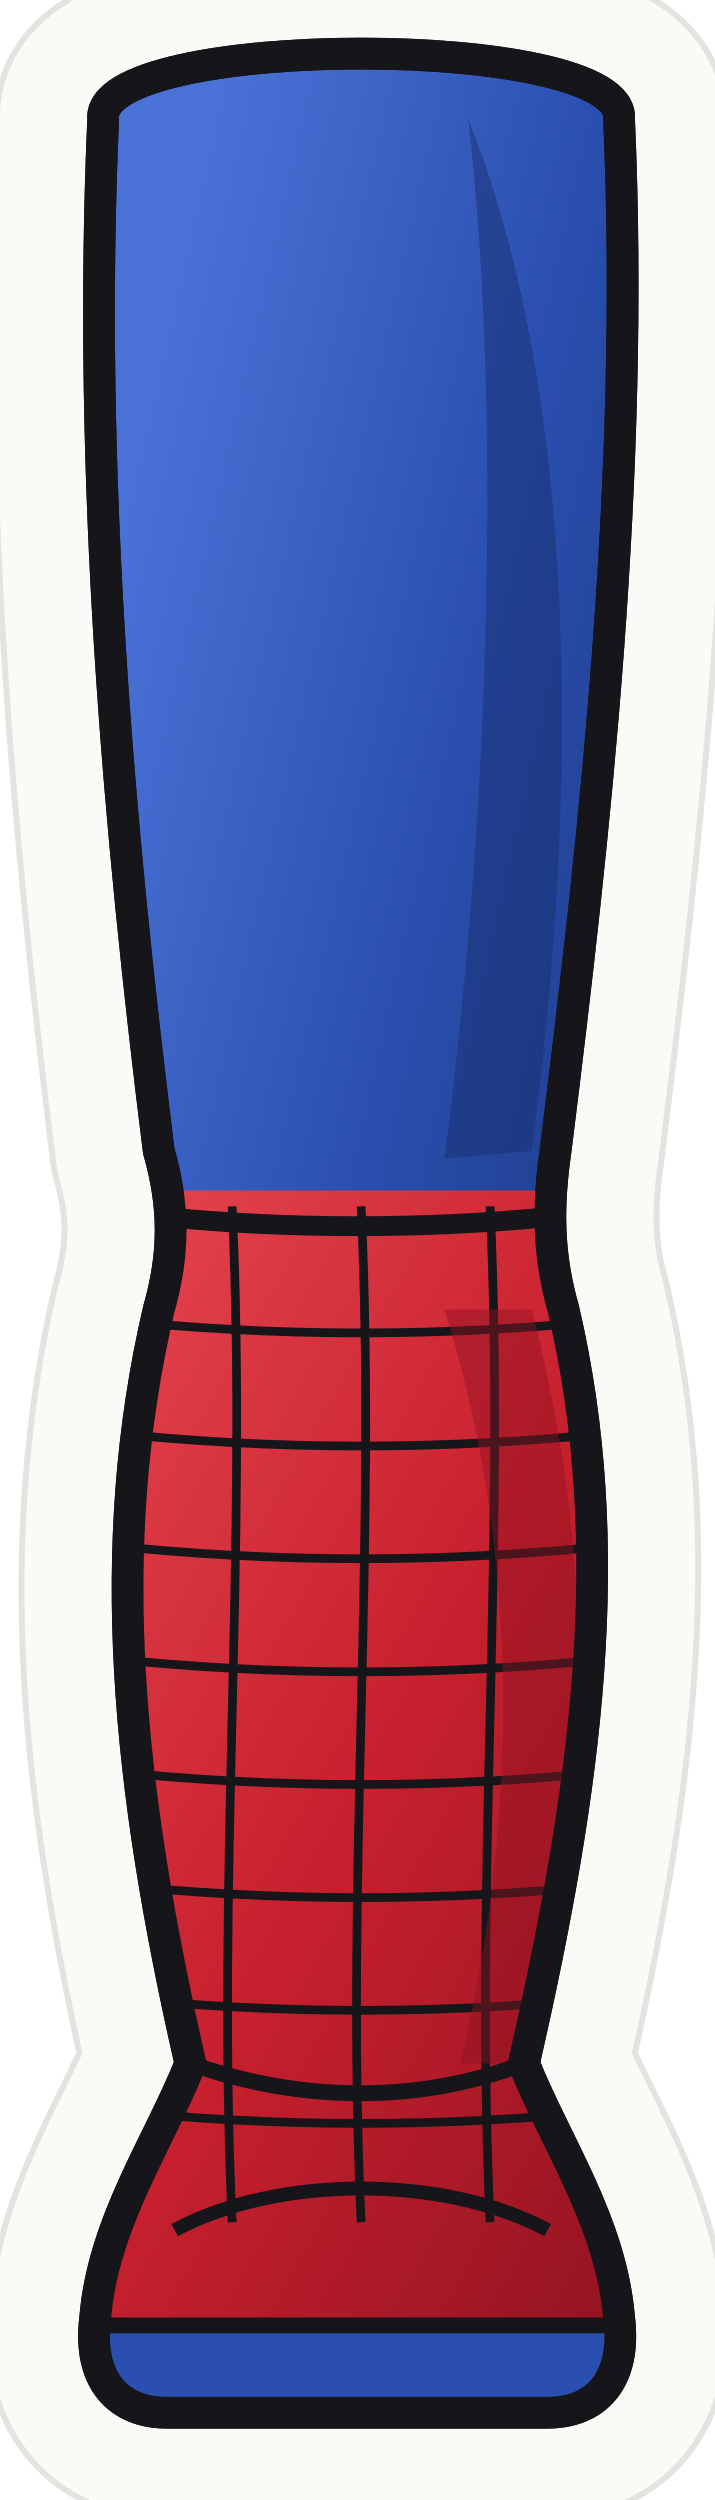
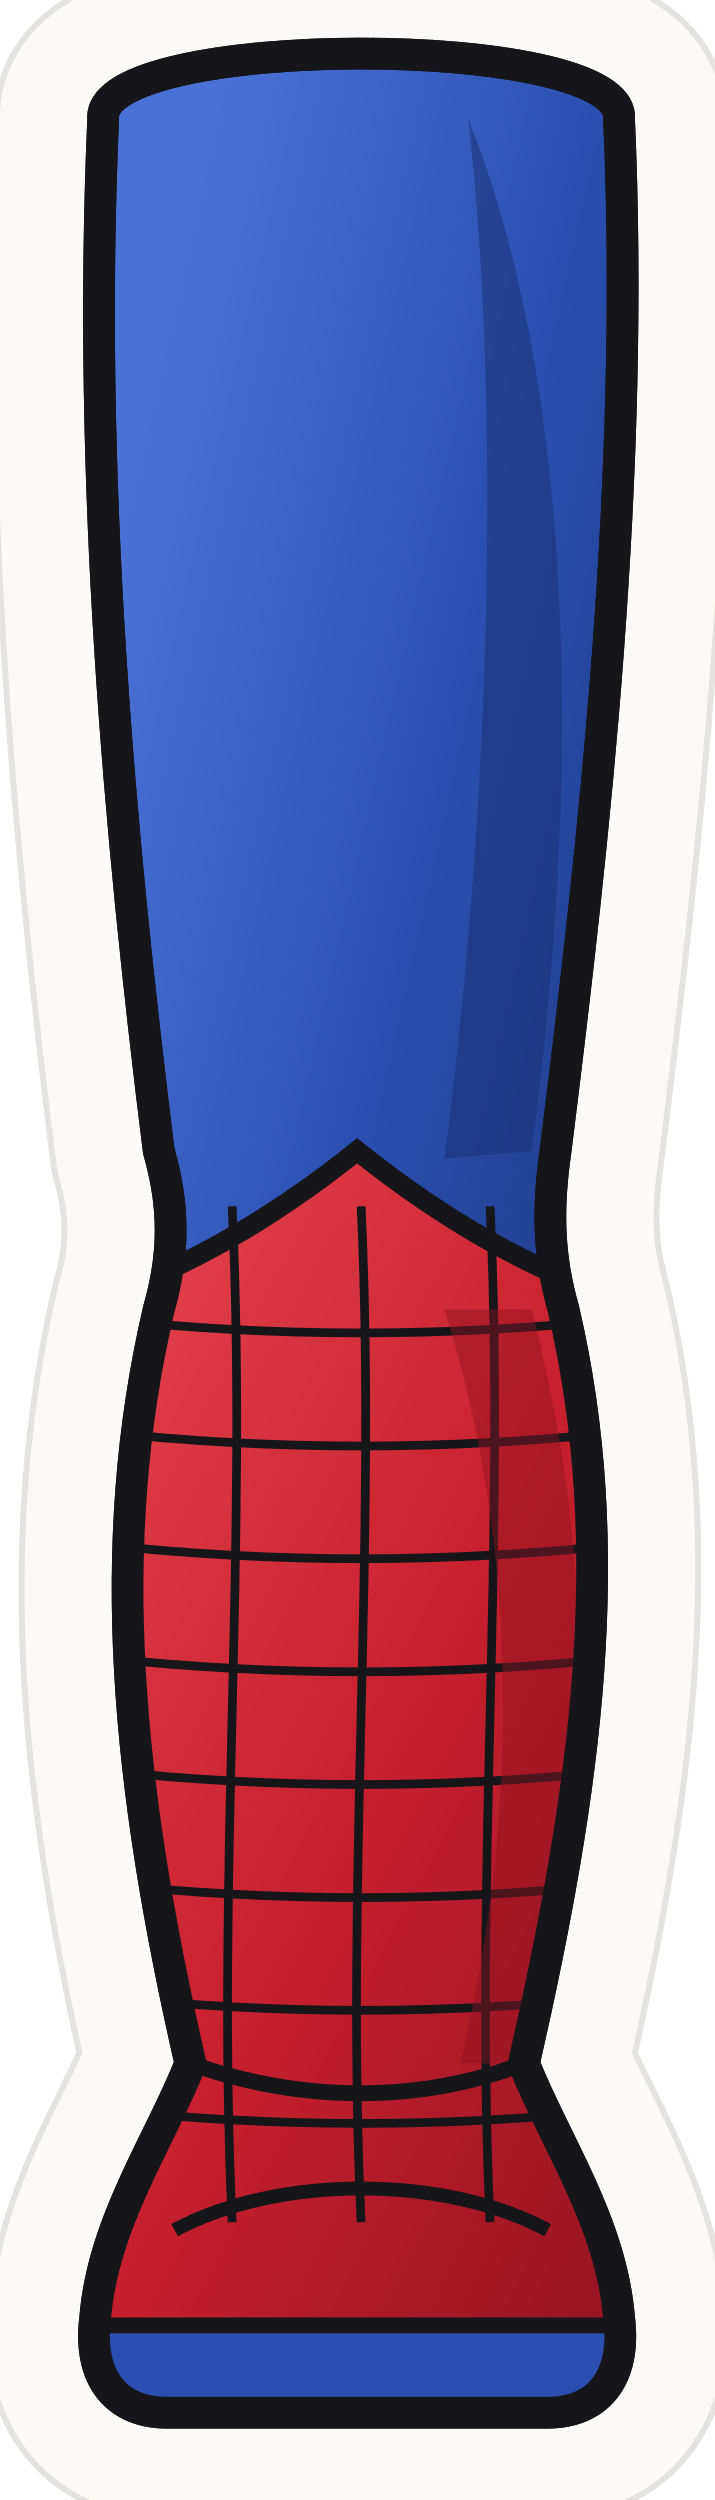
<svg xmlns="http://www.w3.org/2000/svg" width="180" height="630" viewBox="0 0 180 630">
  <defs>
    <linearGradient id="gRed" x1="0.15" y1="0.1" x2="0.95" y2="0.9">
      <stop offset="0" stop-color="#e2414c" />
      <stop offset="0.45" stop-color="#c8202e" />
      <stop offset="1" stop-color="#8e1220" />
    </linearGradient>
    <linearGradient id="gBlue" x1="0.15" y1="0.1" x2="0.95" y2="0.9">
      <stop offset="0" stop-color="#4a72d6" />
      <stop offset="0.45" stop-color="#2a4fb0" />
      <stop offset="1" stop-color="#18306f" />
    </linearGradient>
    <clipPath id="lc">
      <path d="M26 30 C24 8 158 8 156 30 C160 120 150 210 140 290 C138 304 138 316 142 330 C156 390 148 450 132 520 C140 540 154 560 156 584 C158 600 150 608 138 608 L42 608 C30 608 22 600 24 584 C26 560 40 540 48 520 C32 450 26 390 40 330 C44 316 44 304 40 290 C30 210 22 120 26 30 Z" />
    </clipPath>
  </defs>
  <path d="M26 30 C24 8 158 8 156 30 C160 120 150 210 140 290 C138 304 138 316 142 330 C156 390 148 450 132 520 C140 540 154 560 156 584 C158 600 150 608 138 608 L42 608 C30 608 22 600 24 584 C26 560 40 540 48 520 C32 450 26 390 40 330 C44 316 44 304 40 290 C30 210 22 120 26 30 Z" fill="#fbfaf6" stroke="#fbfaf6" stroke-width="52" stroke-linejoin="round" />
  <path d="M26 30 C24 8 158 8 156 30 C160 120 150 210 140 290 C138 304 138 316 142 330 C156 390 148 450 132 520 C140 540 154 560 156 584 C158 600 150 608 138 608 L42 608 C30 608 22 600 24 584 C26 560 40 540 48 520 C32 450 26 390 40 330 C44 316 44 304 40 290 C30 210 22 120 26 30 Z" fill="none" stroke="#c9c7c0" stroke-width="55" stroke-linejoin="round" opacity="0.5" />
  <path d="M26 30 C24 8 158 8 156 30 C160 120 150 210 140 290 C138 304 138 316 142 330 C156 390 148 450 132 520 C140 540 154 560 156 584 C158 600 150 608 138 608 L42 608 C30 608 22 600 24 584 C26 560 40 540 48 520 C32 450 26 390 40 330 C44 316 44 304 40 290 C30 210 22 120 26 30 Z" fill="#fbfaf6" stroke="#fbfaf6" stroke-width="52" stroke-linejoin="round" />
  <path d="M26 30 C24 8 158 8 156 30 C160 120 150 210 140 290 C138 304 138 316 142 330 C156 390 148 450 132 520 C140 540 154 560 156 584 C158 600 150 608 138 608 L42 608 C30 608 22 600 24 584 C26 560 40 540 48 520 C32 450 26 390 40 330 C44 316 44 304 40 290 C30 210 22 120 26 30 Z" fill="url(#gBlue)" stroke="#15151a" stroke-width="8" stroke-linejoin="round" />
  <g clip-path="url(#lc)">
    <path d="M118 30 C146 100 146 200 134 290 L112 292 C124 200 126 100 118 30 Z" fill="#18306f" opacity="0.5" />
-     <rect x="0" y="300" width="180" height="320" fill="url(#gRed)" />
-     <path d="M0 300 C50 312 130 312 180 300" fill="none" stroke="#15151a" stroke-width="5" />
+     <path d="M0 334 C40 326 70 306 90 290 C110 306 140 326 180 334 L180 630 L0 630 Z" fill="url(#gRed)" />
+     <path d="M0 334 C40 326 70 306 90 290 C110 306 140 326 180 334" fill="none" stroke="#15151a" stroke-width="5" />
    <path d="M58.5 304C62.5 389.3 54.5 474.7 58.5 560M91.0 304C95.0 389.3 87.0 474.7 91.0 560M123.5 304C127.5 389.3 119.5 474.7 123.5 560M26 332.4Q91.0 339.4 156 332.4M26 360.9Q91.0 367.9 156 360.9M26 389.3Q91.0 396.3 156 389.3M26 417.8Q91.0 424.8 156 417.8M26 446.2Q91.0 453.2 156 446.2M26 474.7Q91.0 481.7 156 474.7M26 503.1Q91.0 510.1 156 503.1M26 531.6Q91.0 538.6 156 531.6" fill="none" stroke="#15151a" stroke-width="2.2" />
    <path d="M112 330 C134 400 128 470 116 520 L132 520 C148 460 152 400 134 330 Z" fill="#8e1220" opacity="0.45" />
    <path d="M20 586 L160 586 L160 620 L20 620 Z" fill="#2a4fb0" />
    <path d="M20 586 L160 586" stroke="#15151a" stroke-width="4" />
  </g>
  <path d="M48 520 C76 530 106 530 132 520" fill="none" stroke="#15151a" stroke-width="4" />
  <path d="M44 562 C70 548 112 548 138 562" fill="none" stroke="#15151a" stroke-width="3.5" />
  <path d="M26 30 C24 8 158 8 156 30 C160 120 150 210 140 290 C138 304 138 316 142 330 C156 390 148 450 132 520 C140 540 154 560 156 584 C158 600 150 608 138 608 L42 608 C30 608 22 600 24 584 C26 560 40 540 48 520 C32 450 26 390 40 330 C44 316 44 304 40 290 C30 210 22 120 26 30 Z" fill="none" stroke="#15151a" stroke-width="8" stroke-linejoin="round" />
</svg>
